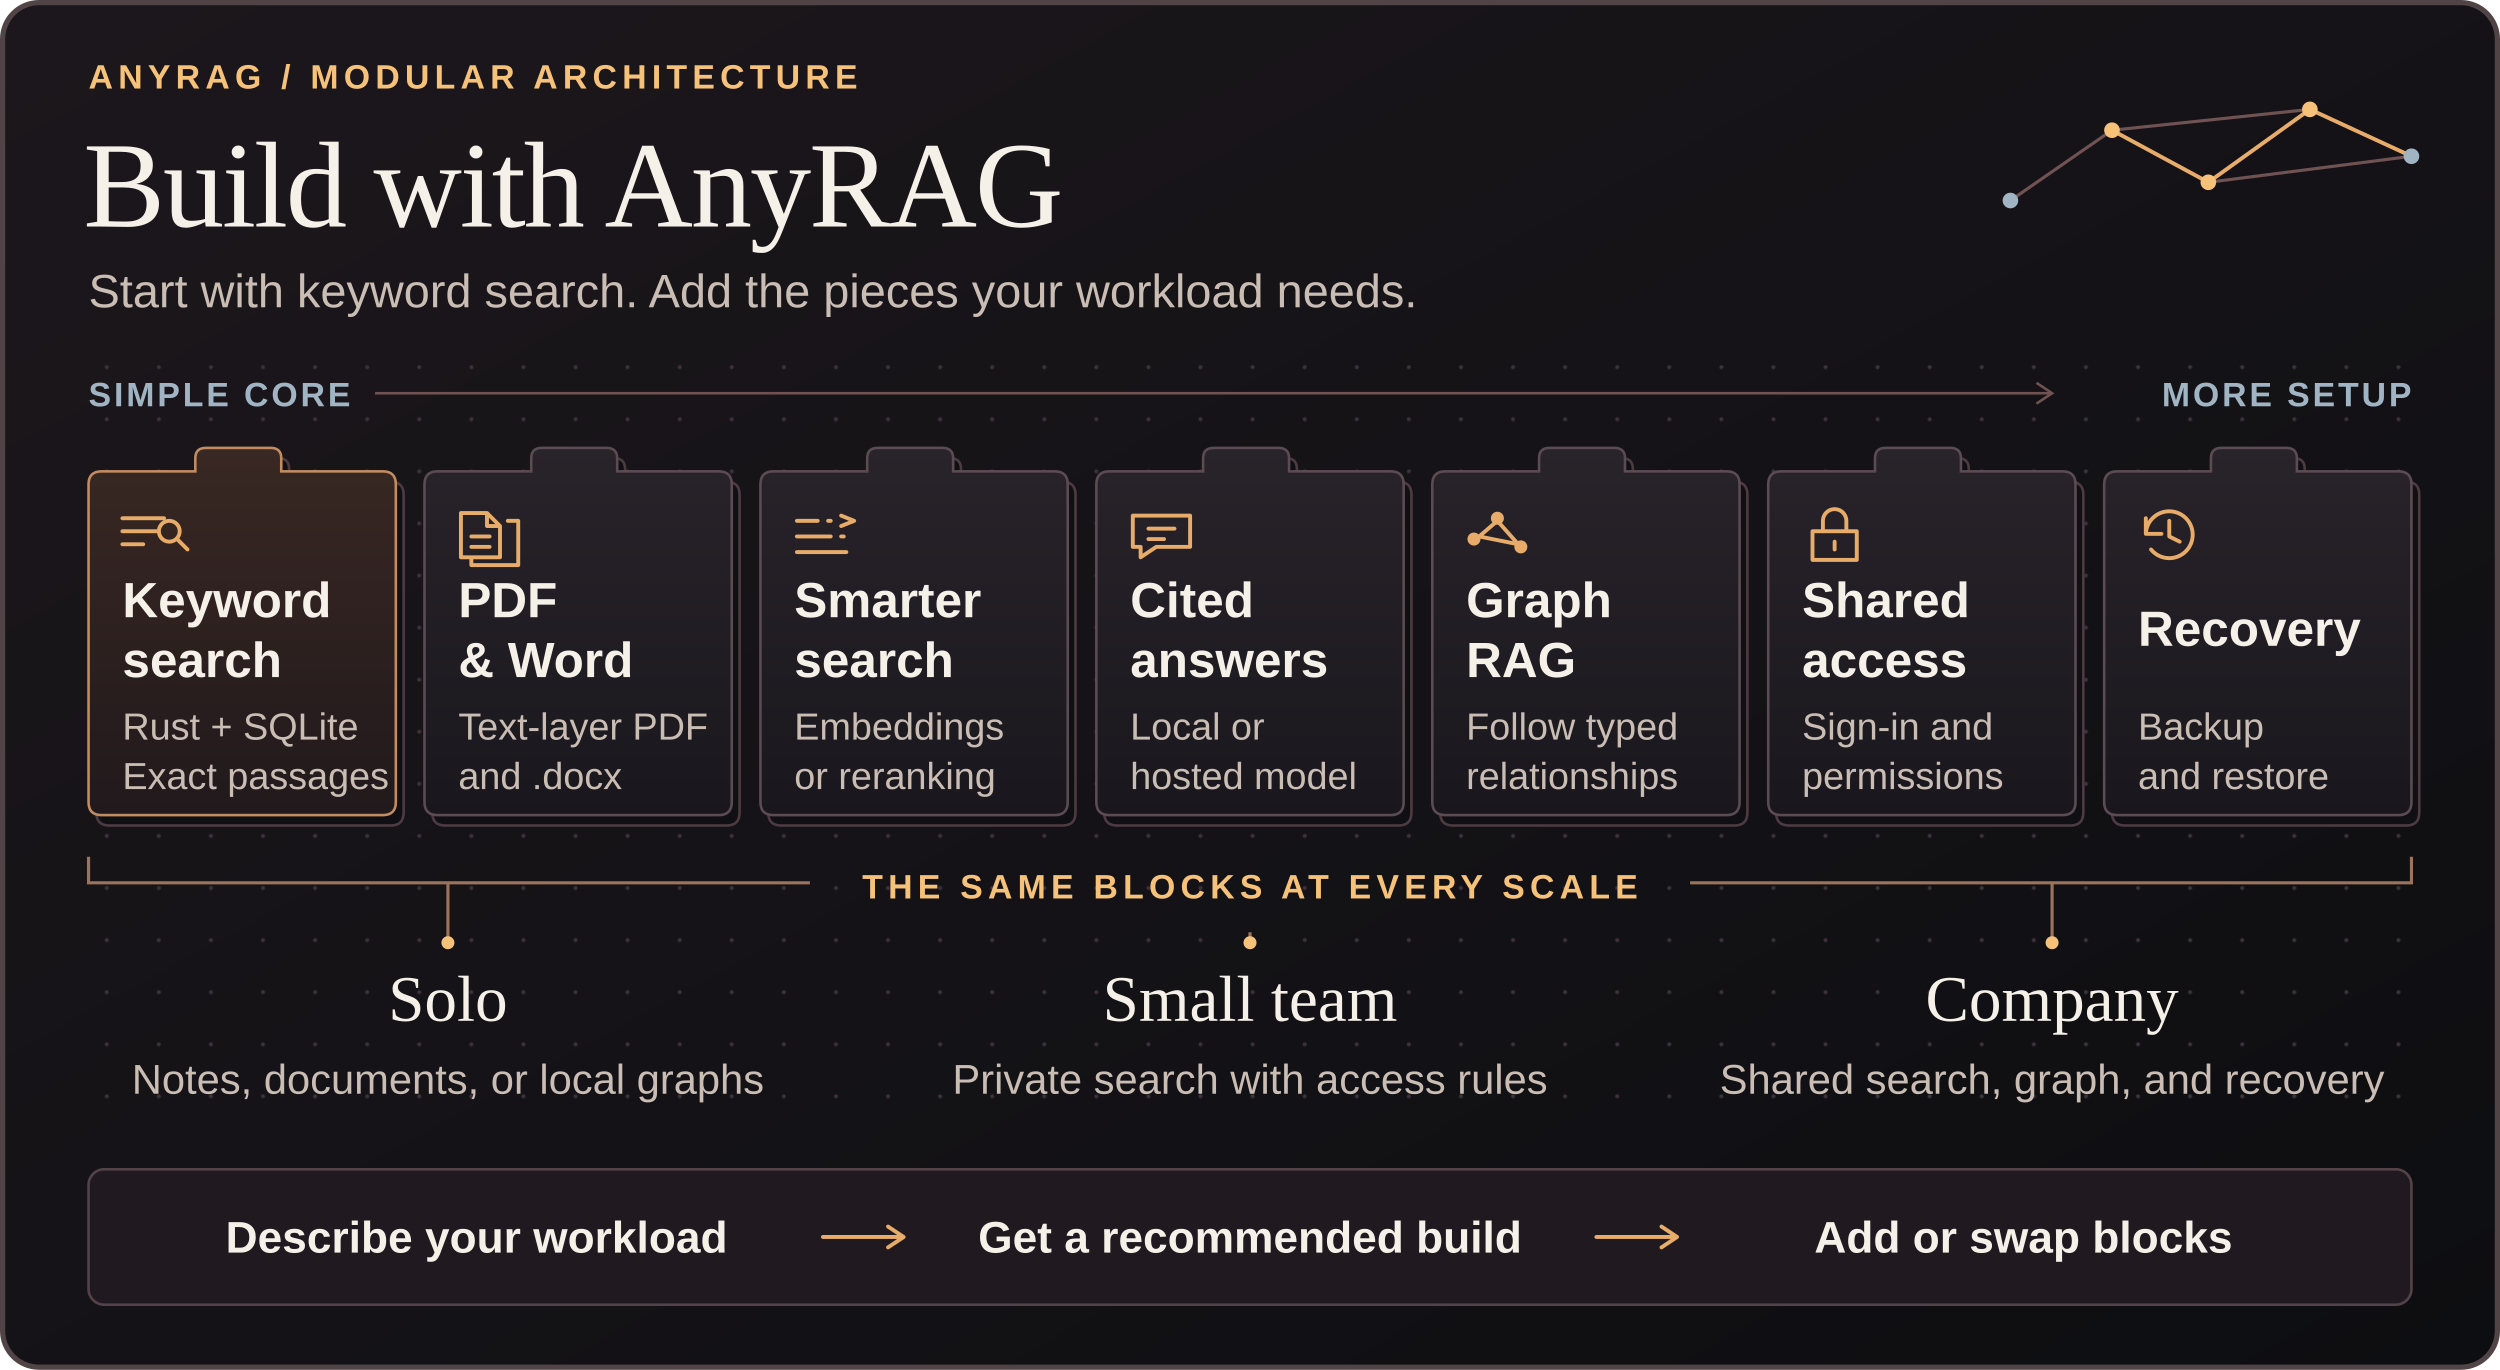
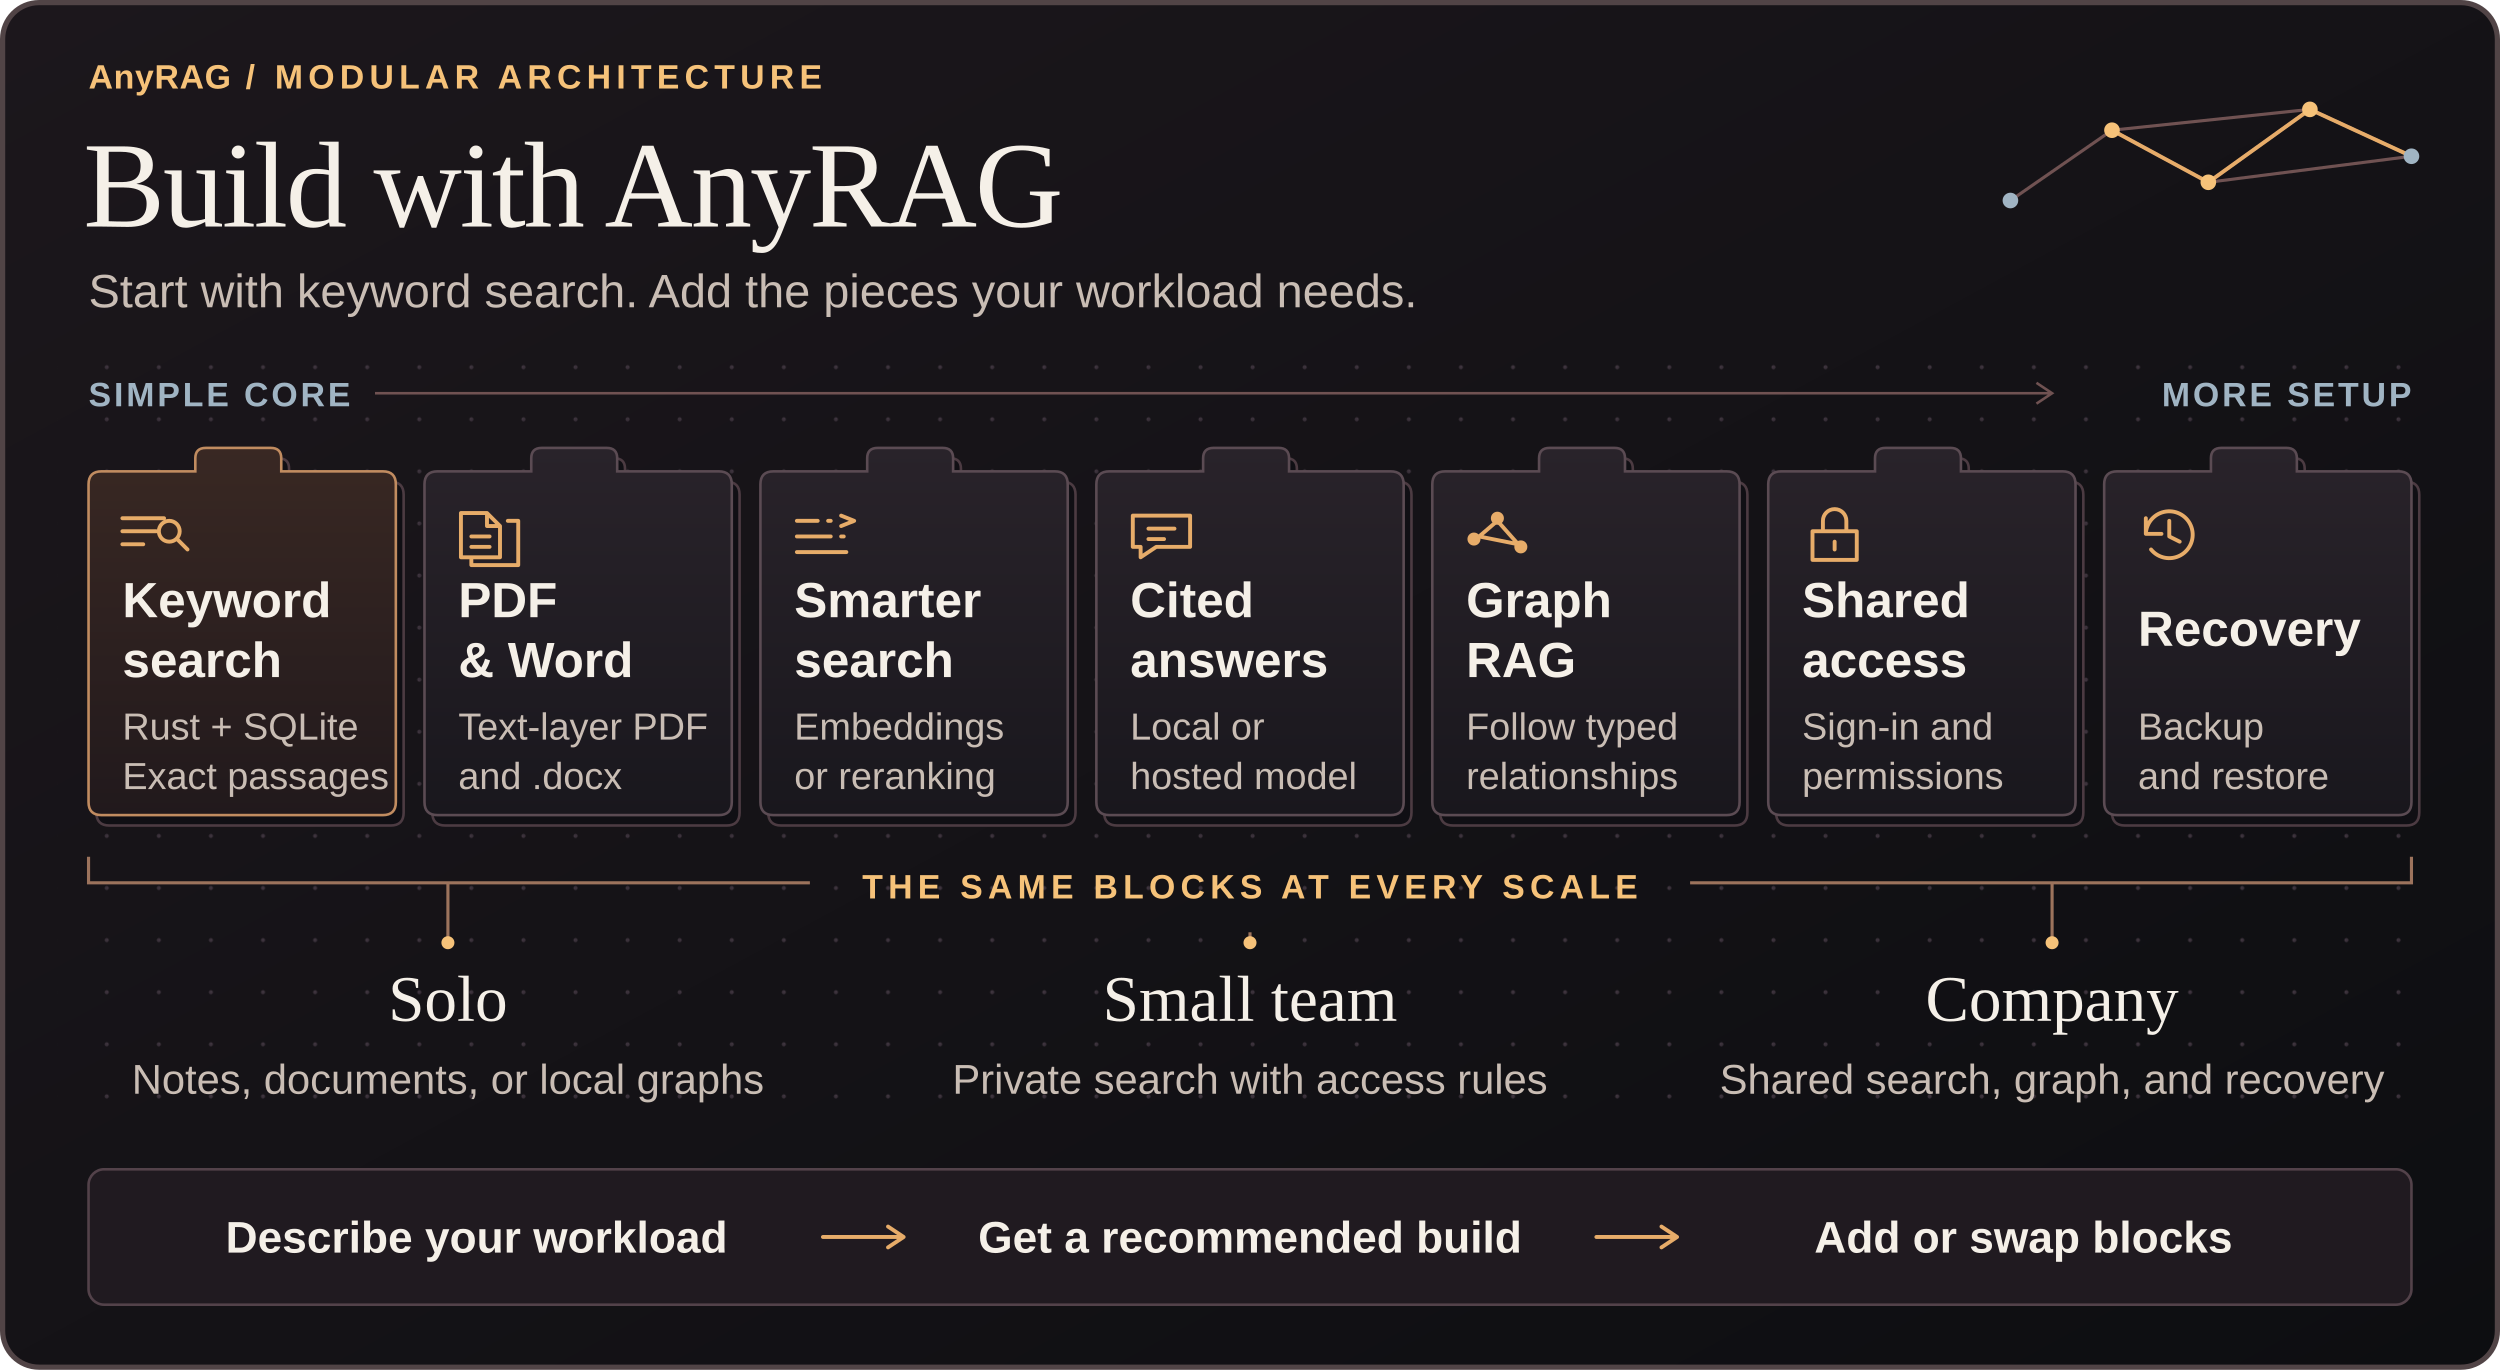
<svg xmlns="http://www.w3.org/2000/svg" width="960" height="526" viewBox="0 0 960 526" role="img" aria-labelledby="title desc">
  <defs>
    <linearGradient id="panel" x2="1" y2="1">
      <stop stop-color="#1c171c" />
      <stop offset="1" stop-color="#0d0e11" />
    </linearGradient>
    <linearGradient id="face" x2="0" y2="1">
      <stop stop-color="#29232a" />
      <stop offset="1" stop-color="#19171d" />
    </linearGradient>
    <linearGradient id="core" x2="0" y2="1">
      <stop stop-color="#392823" />
      <stop offset="1" stop-color="#21191c" />
    </linearGradient>
    <pattern id="grid" width="20" height="20" patternUnits="userSpaceOnUse">
      <circle cx="1" cy="1" r="0.8" fill="#393039" />
    </pattern>
    <path id="piece" d="M5 0H41V-5Q41-9 45-9H70Q74-9 74-5V0H113Q118 0 118 5V127Q118 132 113 132H5Q0 132 0 127V5Q0 0 5 0Z" />
    <style>
      text { font-family: Arial, Helvetica, sans-serif; }
      .headline, .audience { font-family: Georgia, "Times New Roman", serif; fill: #f5f0e8; }
      .headline { font-size: 47px; letter-spacing: -0.8px; }
      .audience { font-size: 25px; }
      .caption { font-size: 18px; fill: #c9bdb4; }
      .eyebrow { font-size: 13px; font-weight: 700; letter-spacing: 2px; fill: #f6c279; }
      .scale { font-size: 13px; font-weight: 700; letter-spacing: 1.1px; fill: #a0b4c3; }
      .block-title { font-size: 19px; font-weight: 700; fill: #f5f0e8; }
      .block-detail { font-size: 14.5px; fill: #c9bdb4; }
      .face { fill: url(#face); stroke: #5b4b53; }
      .depth { fill: #100f14; stroke: #4c3b42; }
      .core { fill: url(#core); stroke: #c18c60; }
      .icon { fill: none; stroke: #e7ac69; stroke-width: 1.5; stroke-linecap: round; stroke-linejoin: round; }
      .rail { fill: none; stroke: #9c735c; stroke-width: 1.2; }
      .joint { fill: #f6c279; }
      .scope { font-size: 16px; fill: #c9bdb4; }
      .step { font-size: 17px; font-weight: 700; fill: #f5f0e8; }
    </style>
  </defs>
  <rect x="1" y="1" width="958" height="524" rx="14" fill="url(#panel)" stroke="#514446" stroke-width="2" />
  <rect x="22" y="132" width="916" height="294" rx="6" fill="url(#grid)" />
-   <text x="34" y="34" class="eyebrow">ANYRAG / MODULAR ARCHITECTURE</text>
+   <text x="34" y="34" class="eyebrow">
+     <tspan letter-spacing="0.25">AnyRAG</tspan> / MODULAR ARCHITECTURE</text>
  <text x="32" y="87" class="headline">Build with AnyRAG</text>
  <text x="34" y="118" class="caption">Start with keyword search. Add the pieces your workload needs.</text>
  <g aria-hidden="true">
    <path d="M772 77L811 50L848 70L887 42L926 60M811 50L887 42M848 70L926 60" fill="none" stroke="#705252" stroke-width="1.2" />
    <path d="M811 50L848 70L887 42L926 60" class="icon" />
    <circle cx="772" cy="77" r="3" fill="#a0b4c3" />
    <circle cx="811" cy="50" r="3" class="joint" />
    <circle cx="848" cy="70" r="3" class="joint" />
    <circle cx="887" cy="42" r="3" class="joint" />
    <circle cx="926" cy="60" r="3" fill="#a0b4c3" />
  </g>
  <text x="34" y="156" class="scale">SIMPLE CORE</text>
  <path d="M144 151H788m-6-4 6 4-6 4" fill="none" stroke="#705252" />
  <text x="926" y="156" class="scale" text-anchor="end">MORE SETUP</text>
  <g transform="translate(34 181)">
    <use href="#piece" class="depth" x="3" y="4" />
    <use href="#piece" class="core" />
    <path class="icon" d="M13 18h16m-16 5h13m-13 5h8m10-9a4 4 0 1 0 0 8 4 4 0 0 0 0-8m3 7 4 4" />
    <text x="13" y="56" class="block-title">
      <tspan x="13">Keyword</tspan>
      <tspan x="13" dy="23">search</tspan>
    </text>
    <text x="13" y="103" class="block-detail">
      <tspan x="13">Rust + SQLite</tspan>
      <tspan x="13" dy="19">Exact passages</tspan>
    </text>
  </g>
  <g transform="translate(163 181)">
    <use href="#piece" class="depth" x="3" y="4" />
    <use href="#piece" class="face" />
    <path class="icon" d="M14 16h10l5 5v12H14zm10 0v5h5m-11 4h7m-7 4h7m7-10h4v17H18v-2" />
    <text x="13" y="56" class="block-title">
      <tspan x="13">PDF</tspan>
      <tspan x="13" dy="23">&amp; Word</tspan>
    </text>
    <text x="13" y="103" class="block-detail">
      <tspan x="13">Text-layer PDF</tspan>
      <tspan x="13" dy="19">and .docx</tspan>
    </text>
  </g>
  <g transform="translate(292 181)">
    <use href="#piece" class="depth" x="3" y="4" />
    <use href="#piece" class="face" />
    <path class="icon" d="M14 19h8m-8 6h13m-13 6h19m-7-12h1m4 6h1m-1-8 5 2-5 2" />
    <text x="13" y="56" class="block-title">
      <tspan x="13">Smarter</tspan>
      <tspan x="13" dy="23">search</tspan>
    </text>
    <text x="13" y="103" class="block-detail">
      <tspan x="13">Embeddings</tspan>
      <tspan x="13" dy="19">or reranking</tspan>
    </text>
  </g>
  <g transform="translate(421 181)">
    <use href="#piece" class="depth" x="3" y="4" />
    <use href="#piece" class="face" />
    <path class="icon" d="M14 17h22v12H23l-6 4v-4h-3zm6 5h10m-10 4h6" />
    <text x="13" y="56" class="block-title">
      <tspan x="13">Cited</tspan>
      <tspan x="13" dy="23">answers</tspan>
    </text>
    <text x="13" y="103" class="block-detail">
      <tspan x="13">Local or</tspan>
      <tspan x="13" dy="19">hosted model</tspan>
    </text>
  </g>
  <g transform="translate(550 181)">
    <use href="#piece" class="depth" x="3" y="4" />
    <use href="#piece" class="face" />
    <path class="icon" d="m18 25 7-6 8 9m-15-3 15 3" />
    <g fill="#e7ac69">
      <circle cx="16" cy="26" r="2.5" />
      <circle cx="25" cy="18" r="2.5" />
      <circle cx="34" cy="29" r="2.5" />
    </g>
    <text x="13" y="56" class="block-title">
      <tspan x="13">Graph</tspan>
      <tspan x="13" dy="23">RAG</tspan>
    </text>
    <text x="13" y="103" class="block-detail">
      <tspan x="13">Follow typed</tspan>
      <tspan x="13" dy="19">relationships</tspan>
    </text>
  </g>
  <g transform="translate(679 181)">
    <use href="#piece" class="depth" x="3" y="4" />
    <use href="#piece" class="face" />
    <path class="icon" d="M17 23h17v11H17zm4 0v-4a4.5 4.5 0 0 1 9 0v4m-4.5 4v3" />
    <text x="13" y="56" class="block-title">
      <tspan x="13">Shared</tspan>
      <tspan x="13" dy="23">access</tspan>
    </text>
    <text x="13" y="103" class="block-detail">
      <tspan x="13">Sign-in and</tspan>
      <tspan x="13" dy="19">permissions</tspan>
    </text>
  </g>
  <g transform="translate(808 181)">
    <use href="#piece" class="depth" x="3" y="4" />
    <use href="#piece" class="face" />
    <path class="icon" d="M16 24a9 9 0 1 1 2 6m-2-12v6h6m3-5v6l4 2" />
    <text x="13" y="67" class="block-title">Recovery</text>
    <text x="13" y="103" class="block-detail">
      <tspan x="13">Backup</tspan>
      <tspan x="13" dy="19">and restore</tspan>
    </text>
  </g>
  <path d="M34 329v10h277m338 0h277v-10" class="rail" />
  <text x="480" y="345" class="eyebrow" text-anchor="middle">THE SAME BLOCKS AT EVERY SCALE</text>
  <path d="M172 339v22m308-3v3m308-22v22" class="rail" />
  <circle cx="172" cy="362" r="2.5" class="joint" />
  <circle cx="480" cy="362" r="2.5" class="joint" />
  <circle cx="788" cy="362" r="2.5" class="joint" />
  <g text-anchor="middle">
    <text x="172" y="392" class="audience">Solo</text>
    <text x="172" y="420" class="scope">Notes, documents, or local graphs</text>
    <text x="480" y="392" class="audience">Small team</text>
    <text x="480" y="420" class="scope">Private search with access rules</text>
    <text x="788" y="392" class="audience">Company</text>
    <text x="788" y="420" class="scope">Shared search, graph, and recovery</text>
  </g>
  <rect x="34" y="449" width="892" height="52" rx="6" fill="#201a20" stroke="#53424a" />
  <text x="183" y="481" class="step" text-anchor="middle">Describe your workload</text>
  <path d="M316 475h31m-6-4 6 4-6 4" class="icon" />
  <text x="480" y="481" class="step" text-anchor="middle">Get a recommended build</text>
  <path d="M613 475h31m-6-4 6 4-6 4" class="icon" />
  <text x="777" y="481" class="step" text-anchor="middle">Add or swap blocks</text>
</svg>
